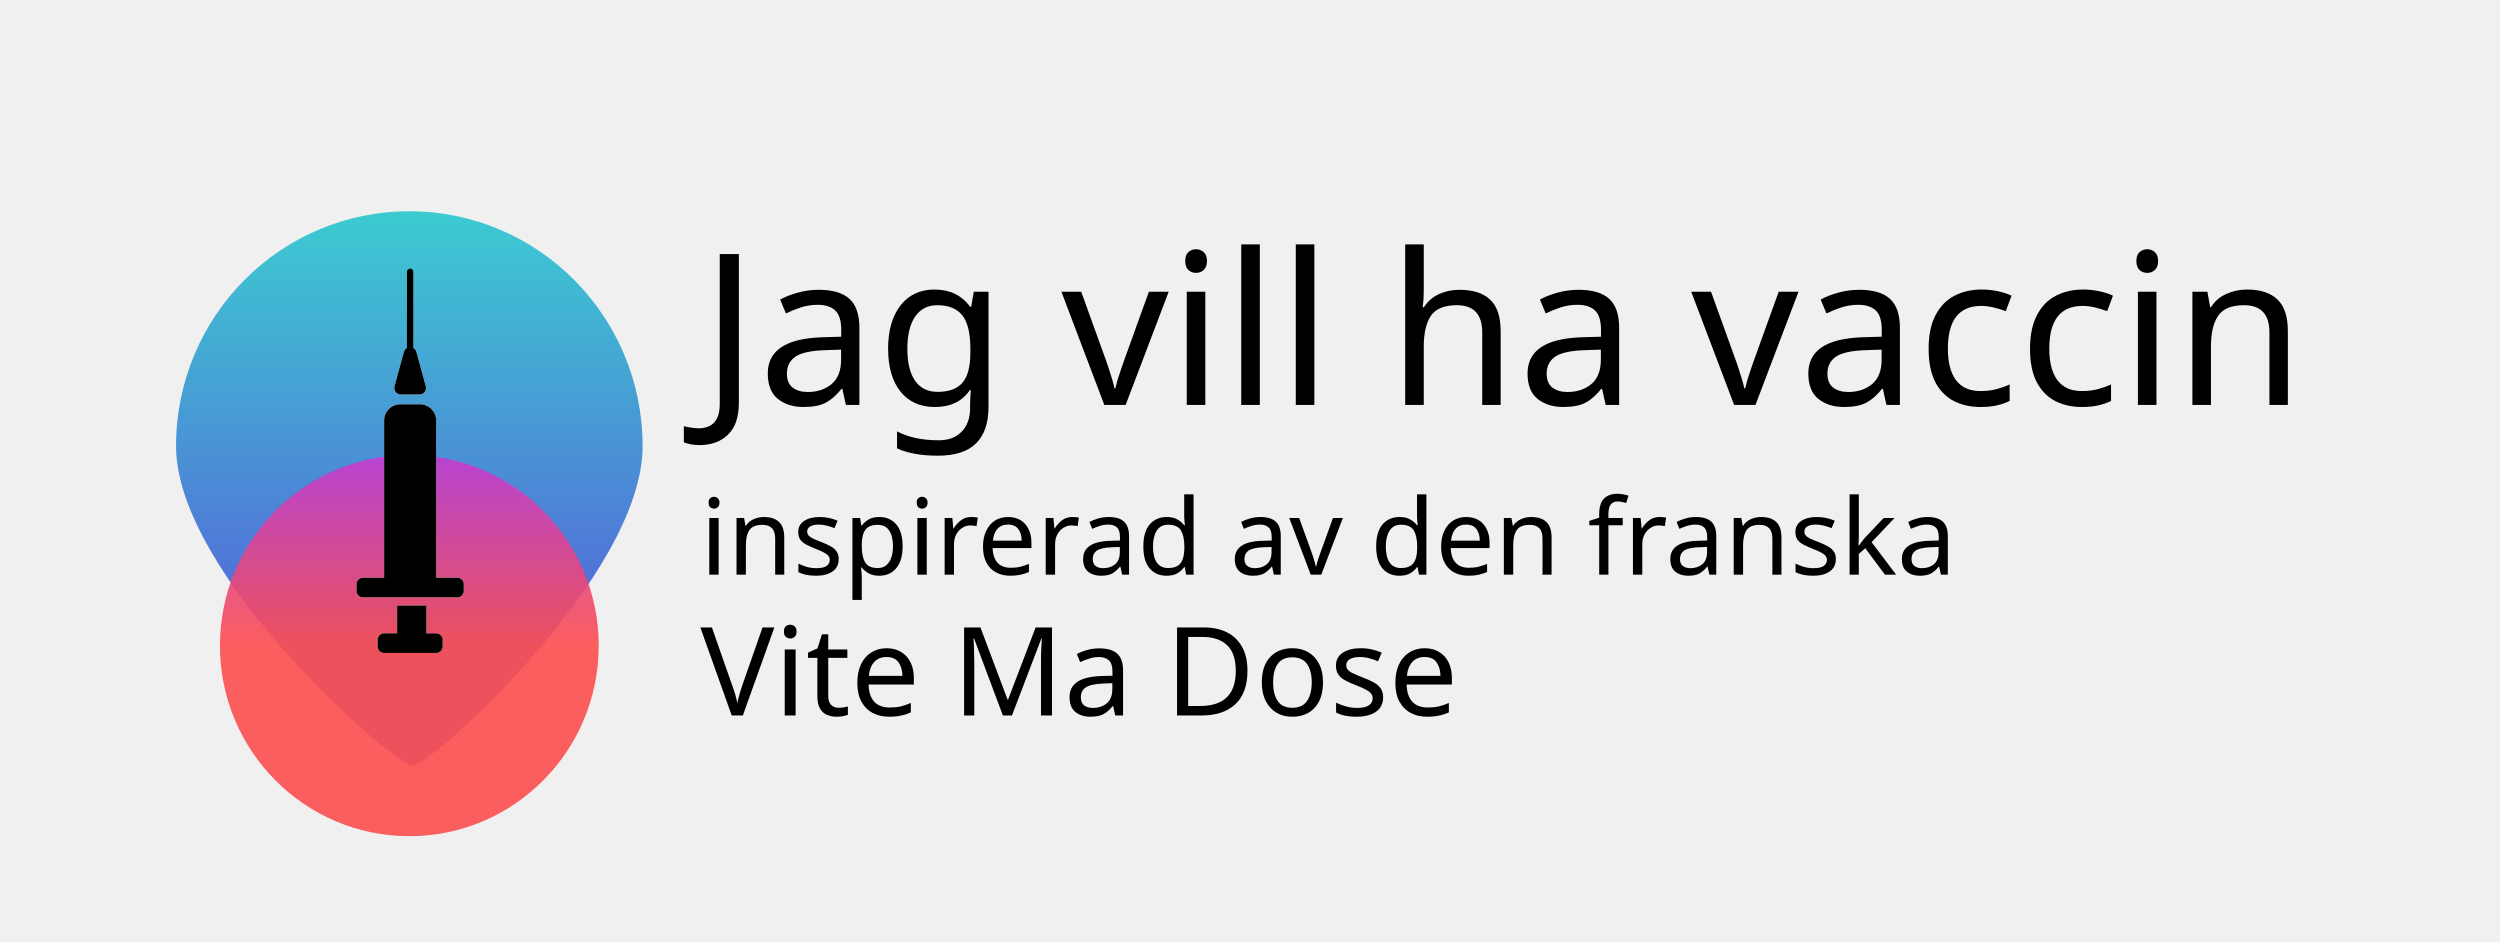
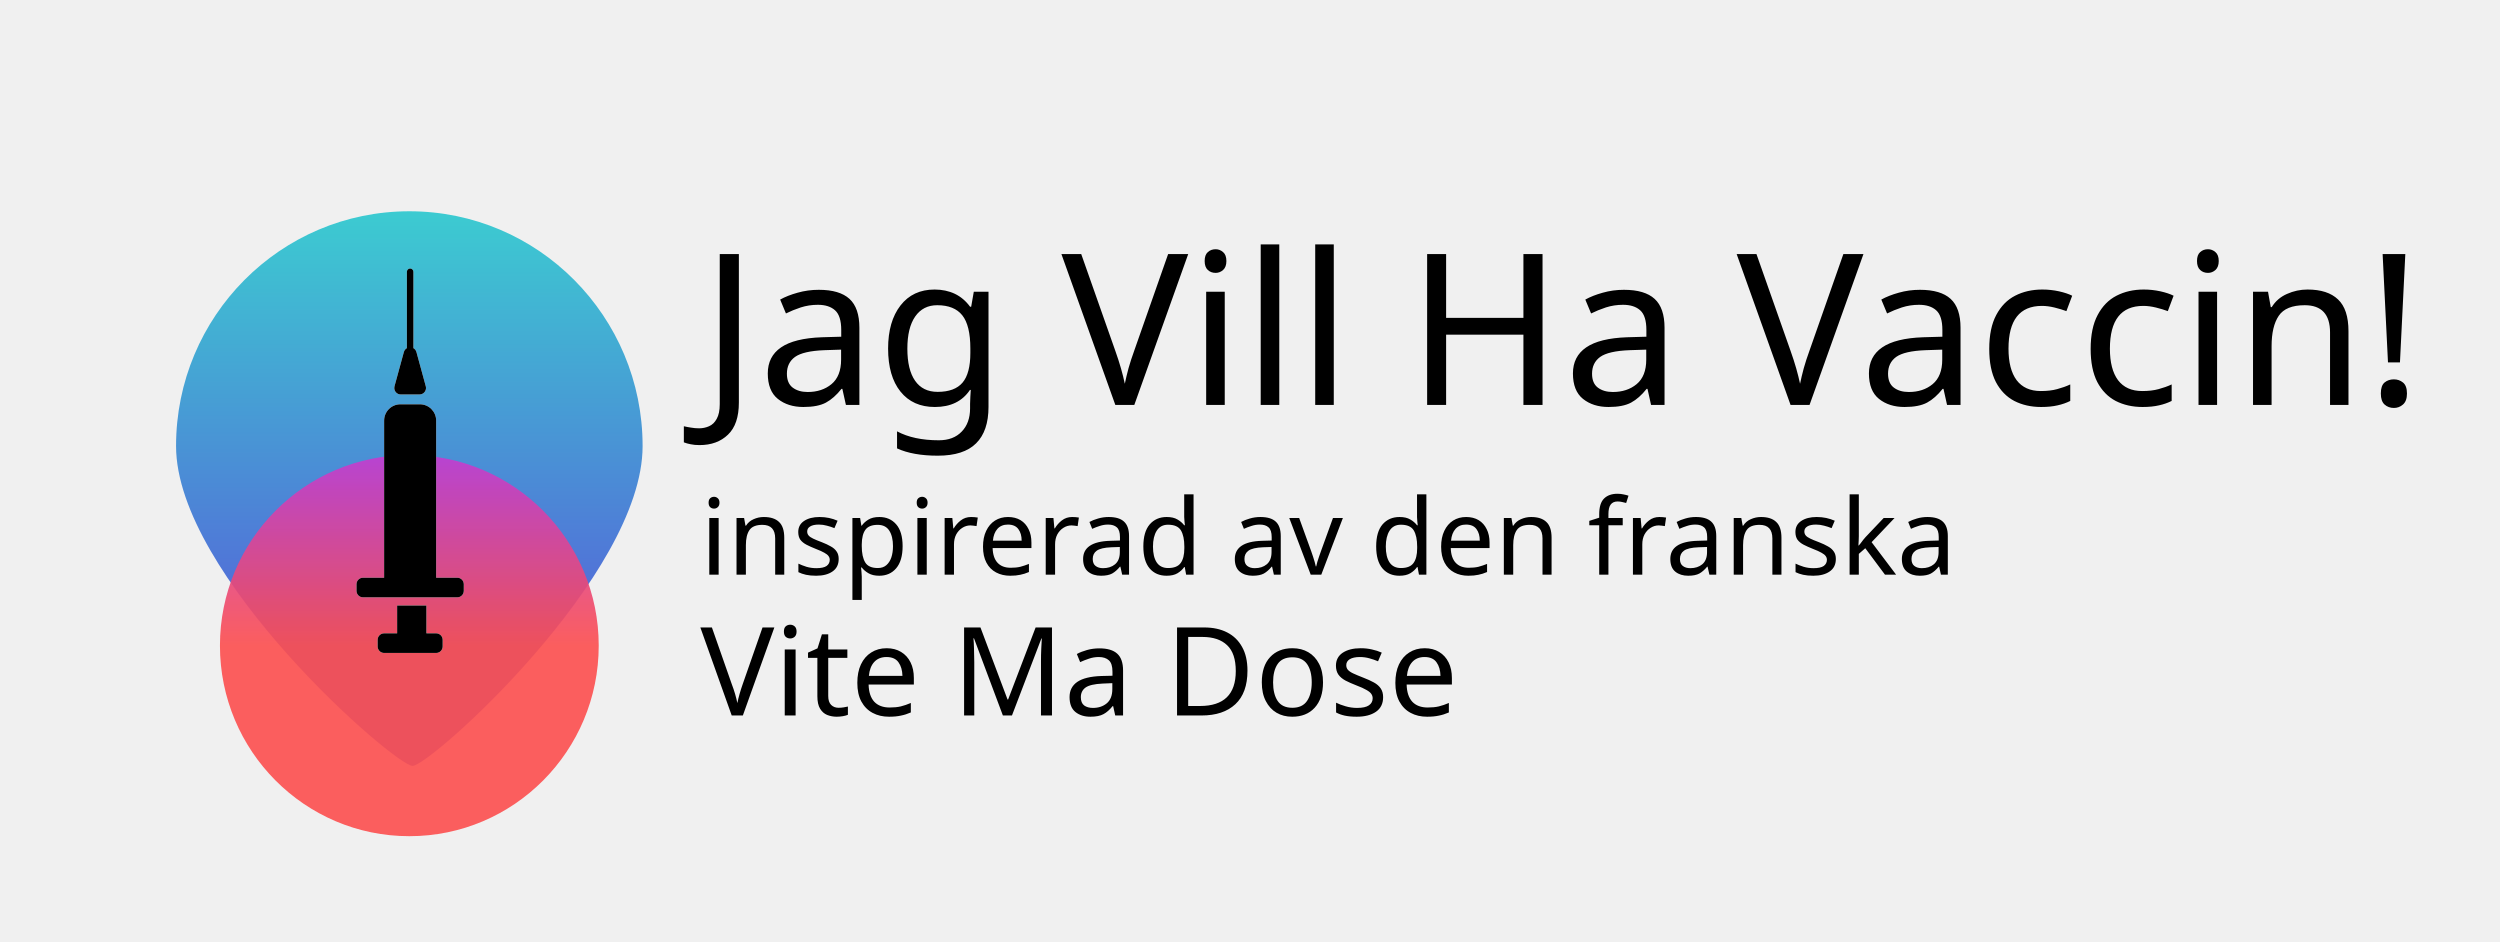
<svg xmlns="http://www.w3.org/2000/svg" version="1.1" x="0" y="0" width="284" height="107" viewBox="0, 0, 284, 107">
  <defs>
    <linearGradient id="Gradient_1" gradientUnits="userSpaceOnUse" x1="26.5" y1="-0" x2="26.5" y2="50.648" gradientTransform="matrix(1, 0, 0, 1, 20, 24)">
      <stop offset="0" stop-color="#3CCBD1" />
      <stop offset="1" stop-color="#5561D9" />
    </linearGradient>
    <linearGradient id="Gradient_2" gradientUnits="userSpaceOnUse" x1="26.5" y1="27.69" x2="26.5" y2="49.341" gradientTransform="matrix(1, 0, 0, 1, 20, 24)">
      <stop offset="0" stop-color="#C23CD1" />
      <stop offset="1" stop-color="#FC4F4F" />
    </linearGradient>
  </defs>
  <g id="2">
    <g id="Group-2">
      <path d="M46.869,87 C48.85,87 73,65.405 73,50.674 C73,35.942 61.136,24 46.5,24 C31.864,24 20,35.942 20,50.674 C20,65.405 44.889,87 46.869,87 z" fill="url(#Gradient_1)" id="path-2" />
      <path d="M68.014,73.341 C68.014,85.298 58.382,94.991 46.5,94.991 C34.618,94.991 24.986,85.298 24.986,73.341 C24.986,61.383 34.618,51.69 46.5,51.69 C58.382,51.69 68.014,61.383 68.014,73.341 z" fill="url(#Gradient_2)" id="Oval" opacity="0.91" />
      <g id="Combined-Shape">
        <path d="M48.439,68.788 L48.439,71.947 L49.546,71.947 C49.954,71.947 50.286,72.278 50.286,72.687 L50.286,73.437 C50.286,73.846 49.954,74.177 49.546,74.177 L43.639,74.177 C43.23,74.177 42.899,73.846 42.899,73.437 L42.899,72.687 C42.899,72.278 43.23,71.947 43.639,71.947 L45.115,71.947 L45.115,68.788 L48.439,68.788 z M47.697,45.929 C48.719,45.929 49.547,46.757 49.547,47.779 L49.546,65.627 L51.946,65.628 C52.355,65.628 52.686,65.96 52.686,66.368 L52.686,67.118 C52.686,67.527 52.355,67.858 51.946,67.858 L41.238,67.858 C40.83,67.858 40.498,67.527 40.498,67.118 L40.498,66.368 C40.498,65.96 40.83,65.628 41.238,65.628 L43.637,65.627 L43.638,47.779 C43.638,46.757 44.466,45.929 45.488,45.929 L47.697,45.929 z M46.592,30.504 C46.796,30.504 46.962,30.67 46.962,30.874 L46.963,39.547 C47.129,39.643 47.254,39.802 47.306,39.993 L48.368,43.879 C48.476,44.273 48.244,44.68 47.849,44.788 C47.786,44.805 47.72,44.814 47.654,44.814 L45.53,44.814 C45.122,44.814 44.79,44.483 44.79,44.074 C44.79,44.008 44.799,43.943 44.816,43.879 L45.879,39.993 C45.932,39.797 46.059,39.641 46.222,39.547 L46.223,30.874 C46.223,30.67 46.388,30.504 46.592,30.504 z" fill="#FFFFFF" id="path-6" />
        <path d="M48.439,68.788 L48.439,71.947 L49.546,71.947 C49.954,71.947 50.286,72.278 50.286,72.687 L50.286,73.437 C50.286,73.846 49.954,74.177 49.546,74.177 L43.639,74.177 C43.23,74.177 42.899,73.846 42.899,73.437 L42.899,72.687 C42.899,72.278 43.23,71.947 43.639,71.947 L45.115,71.947 L45.115,68.788 L48.439,68.788 z M47.697,45.929 C48.719,45.929 49.547,46.757 49.547,47.779 L49.546,65.627 L51.946,65.628 C52.355,65.628 52.686,65.96 52.686,66.368 L52.686,67.118 C52.686,67.527 52.355,67.858 51.946,67.858 L41.238,67.858 C40.83,67.858 40.498,67.527 40.498,67.118 L40.498,66.368 C40.498,65.96 40.83,65.628 41.238,65.628 L43.637,65.627 L43.638,47.779 C43.638,46.757 44.466,45.929 45.488,45.929 L47.697,45.929 z M46.592,30.504 C46.796,30.504 46.962,30.67 46.962,30.874 L46.963,39.547 C47.129,39.643 47.254,39.802 47.306,39.993 L48.368,43.879 C48.476,44.273 48.244,44.68 47.849,44.788 C47.786,44.805 47.72,44.814 47.654,44.814 L45.53,44.814 C45.122,44.814 44.79,44.483 44.79,44.074 C44.79,44.008 44.799,43.943 44.816,43.879 L45.879,39.993 C45.932,39.797 46.059,39.641 46.222,39.547 L46.223,30.874 C46.223,30.67 46.388,30.504 46.592,30.504 z" fill="#000000" id="path-6" />
      </g>
    </g>
    <text transform="matrix(1, 0, 0, 1, 178.279, 39)">
-       <tspan x="-98.719" y="7" font-family="Arial-BoldMT" font-size="24" fill="#000000">Jag vill ha vaccin</tspan>
+       <tspan x="-98.719" y="7" font-family="Arial-BoldMT" font-size="24" fill="#000000">Jag Vill Ha Vaccin!</tspan>
    </text>
    <text transform="matrix(1, 0, 0, 1, 178.279, 69.779)">
      <tspan x="-98.719" y="-4.5" font-family="Arial-BoldMT" font-size="12" fill="#000000">inspirerad av den franska</tspan>
      <tspan x="-98.719" y="11.5" font-family="Arial-BoldMT" font-size="14" fill="#000000">Vite Ma Dose</tspan>
    </text>
  </g>
</svg>
